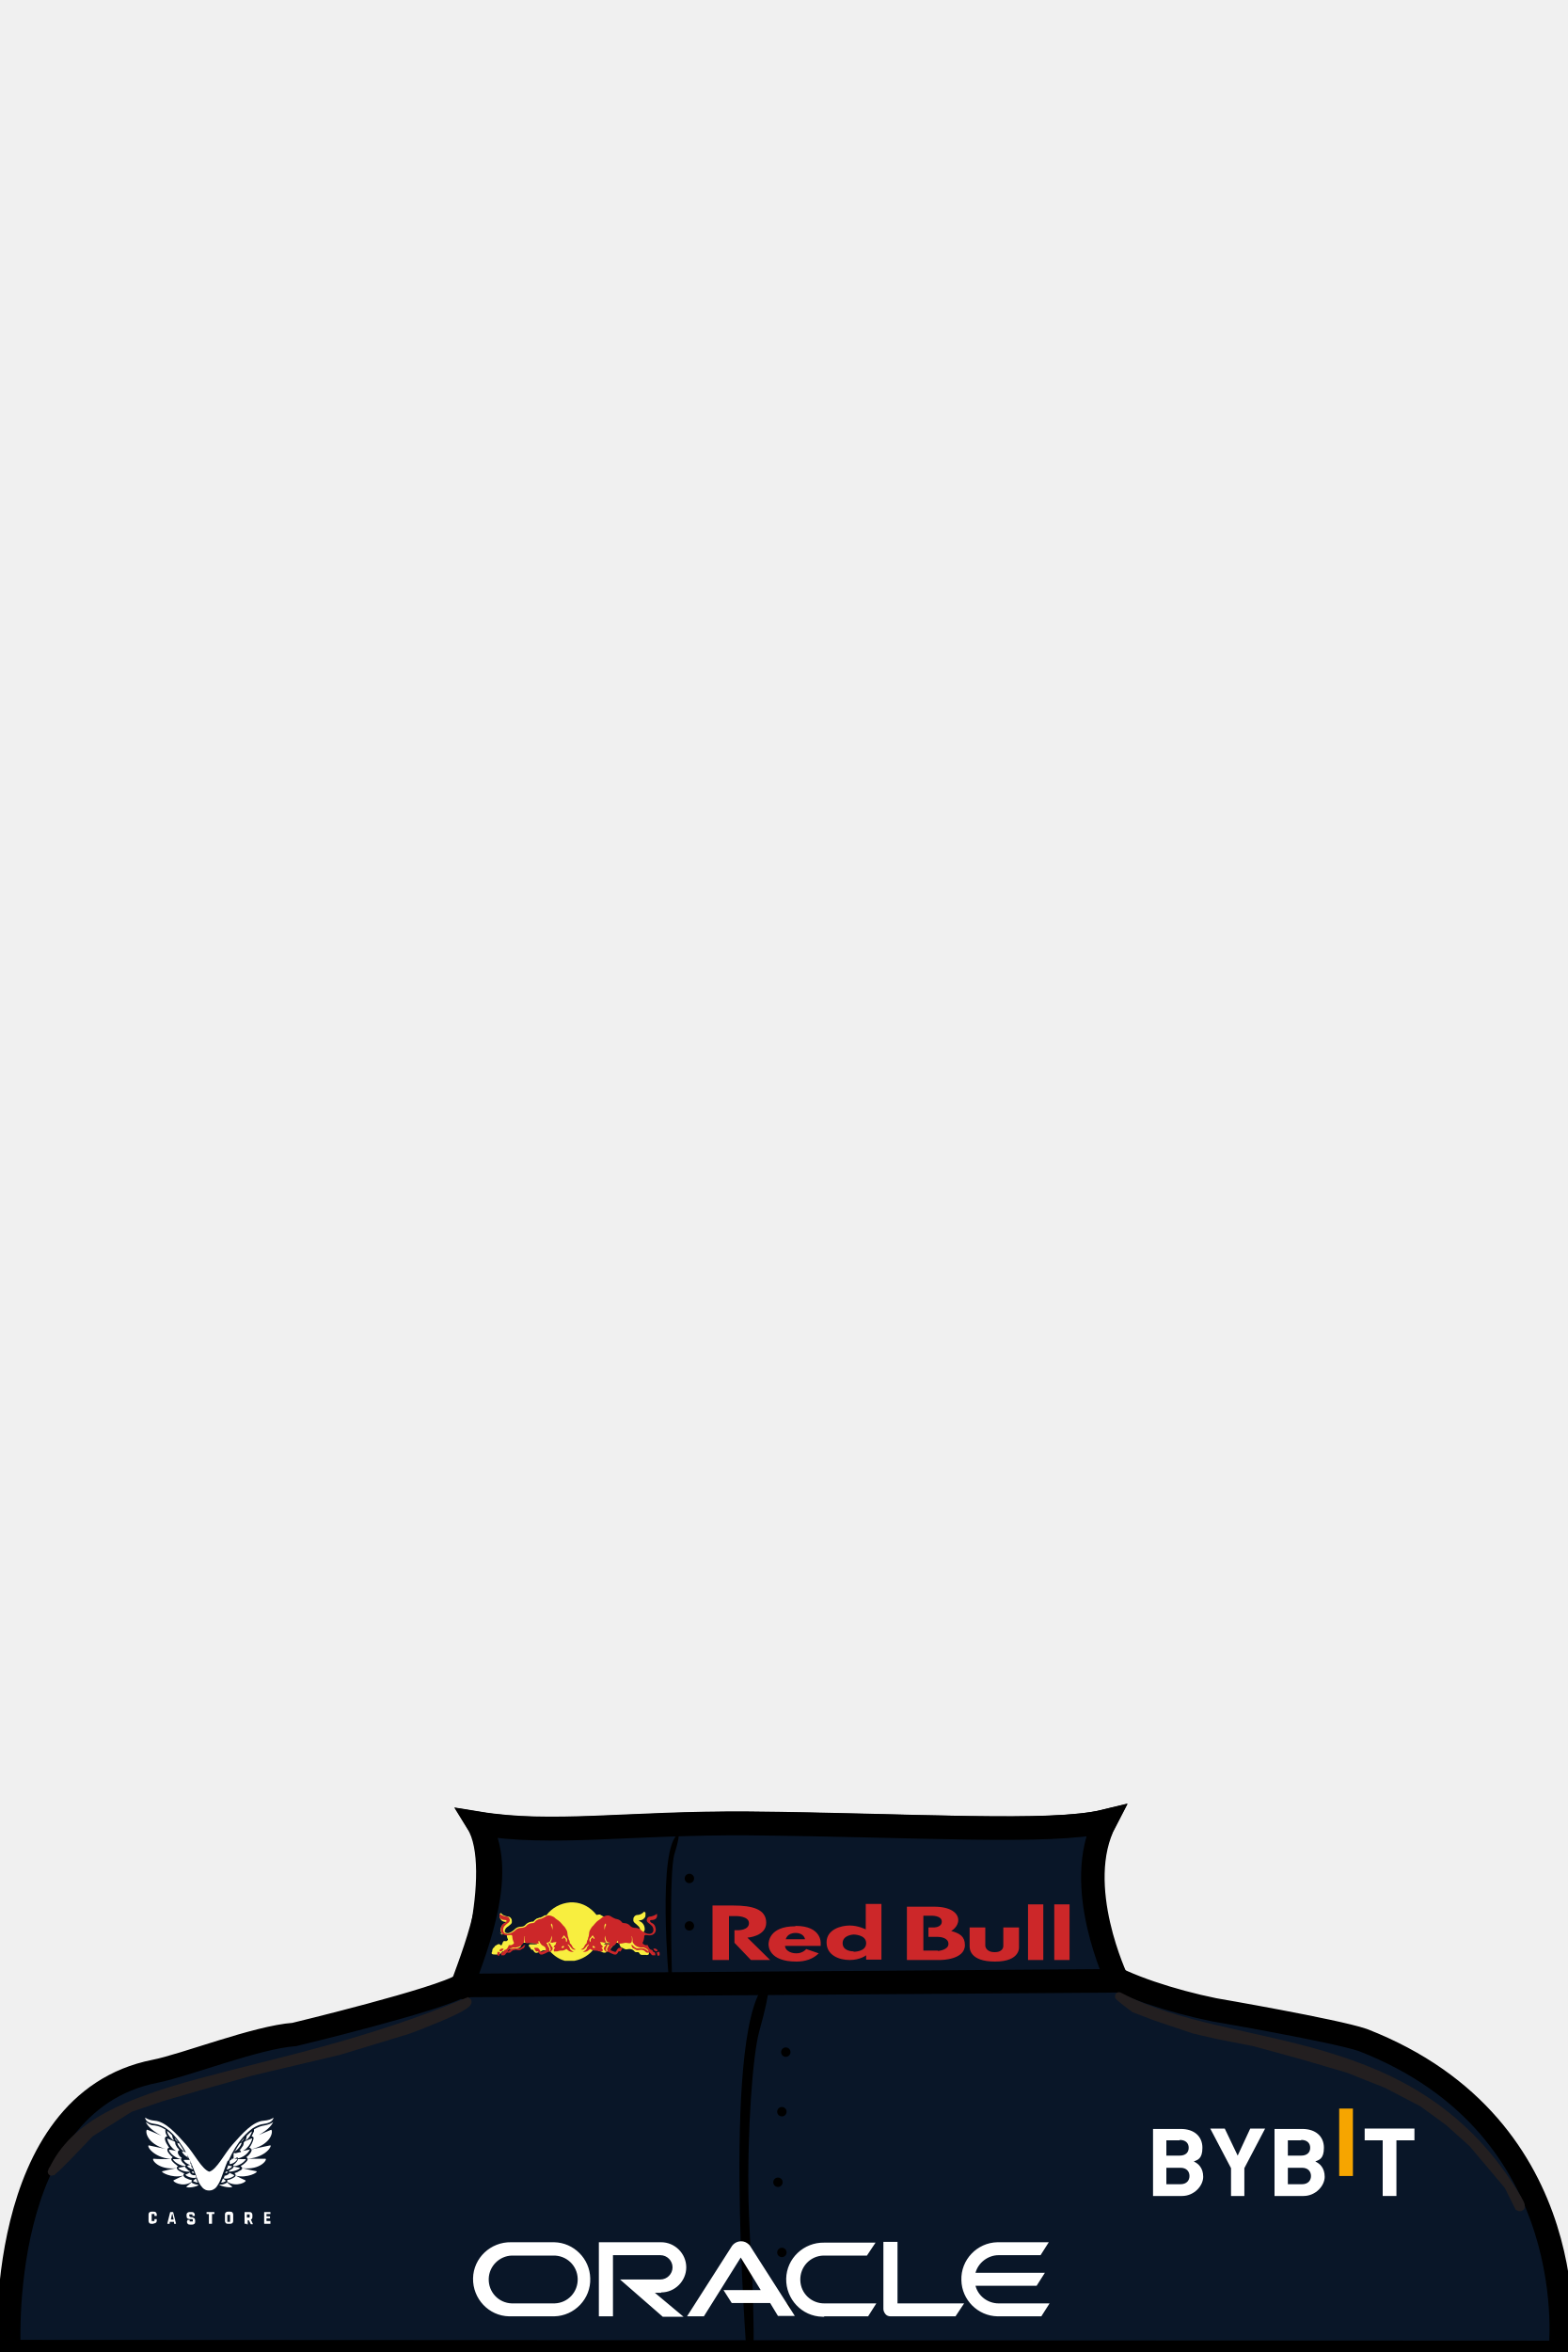
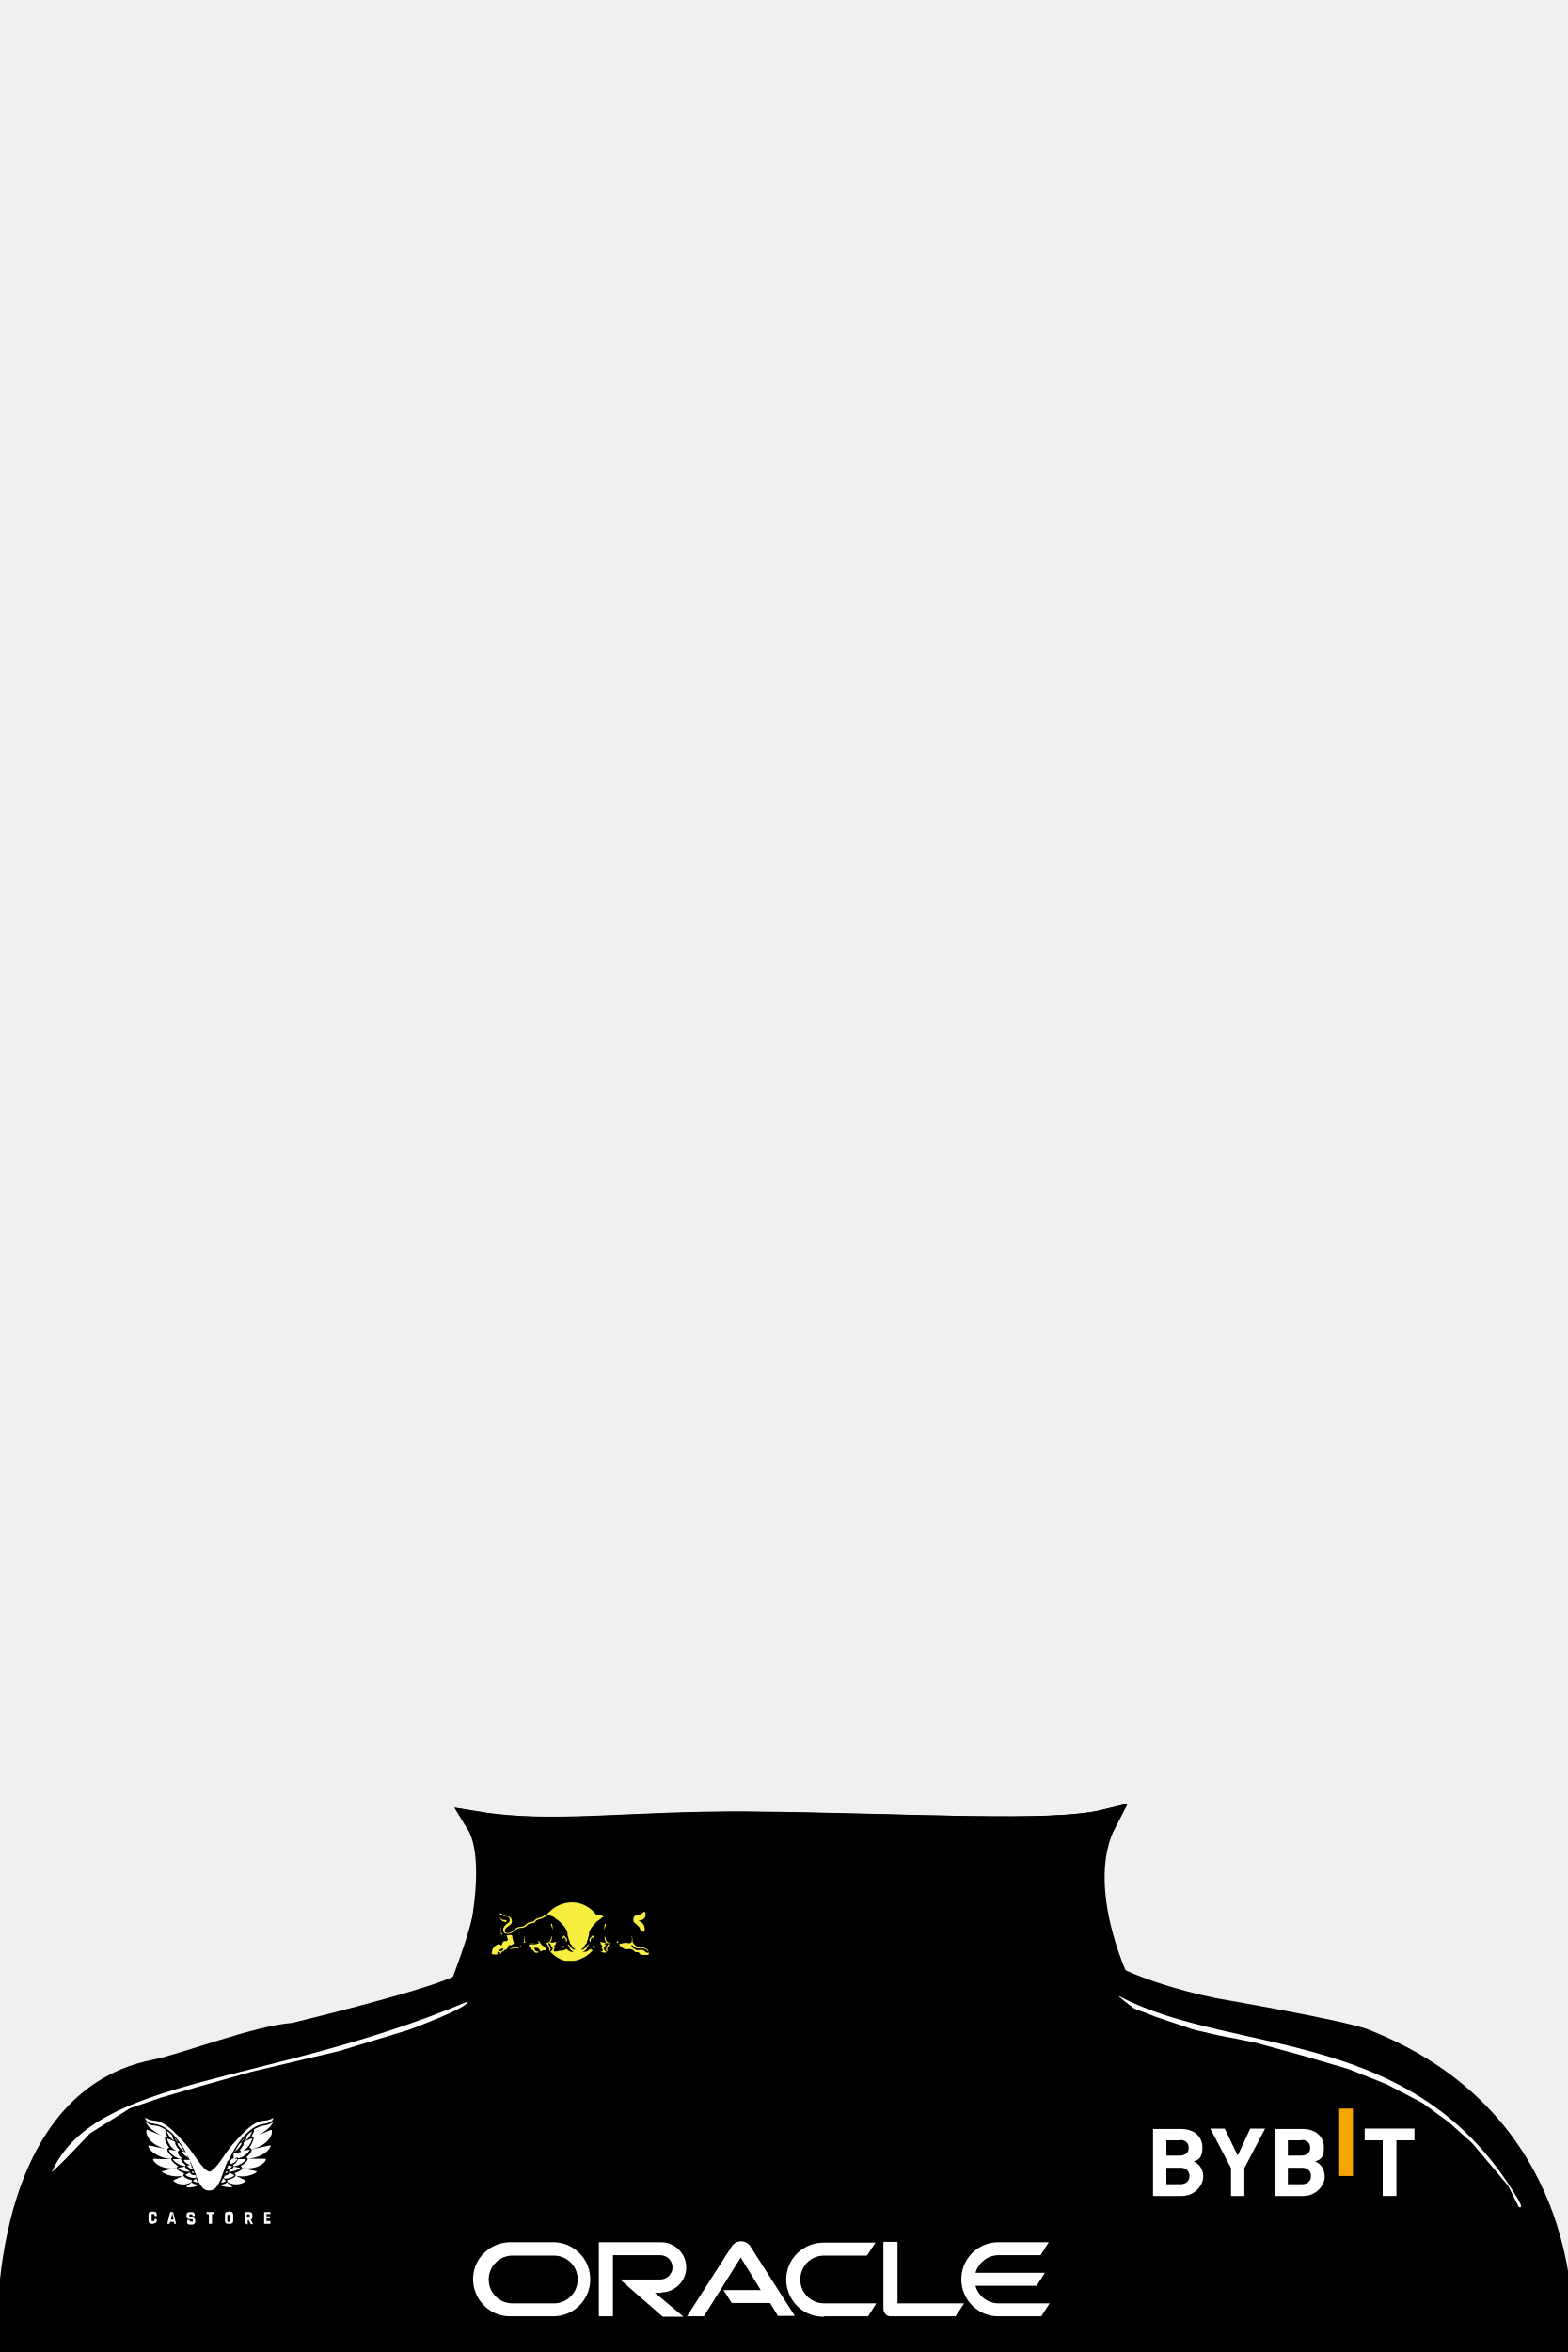
<svg xmlns="http://www.w3.org/2000/svg" version="1.1" viewBox="0 0 400 600">
  <defs>
    <style>
      .cls-1 {
        fill: #f8ee3f;
      }

      .cls-2, .cls-3 {
        fill: #fff;
      }

      .cls-4 {
-         fill: #091628;
+         fill: $[primary];
      }

      .cls-4, .cls-5 {
        stroke: #000;
        stroke-width: 6px;
      }

      .cls-6 {
        fill: #f6a500;
      }

      .cls-3 {
-         stroke: #231f20;
+         stroke: $[secondary];
        stroke-width: 2px;
      }

      .cls-7 {
        display: none;
      }

      .cls-5 {
        fill: #333;
      }

      .cls-8 {
-         fill: #cc2729;
+         fill: $[accent];
      }
    </style>
  </defs>
  <g>
    <g id="_x33_">
      <g id="Layer_1">
        <g id="suit2">
          <path id="Shirt" class="cls-4" d="M281.2,502.8c5.6,3.7,17.7,7.7,28.6,9.9,0,0,30.8,5.3,37.9,7.7,57.4,22.3,50.4,79.7,50.4,79.7l-395.8-.2s-3.8-63.4,37.2-71.5c7.7-1.5,25.9-8.7,35.6-9.4,0,0,37.4-9,42.8-12.6.9,5.7,11.3-29.5,4-41.3,19,3.1,38.2-.2,68.9,0,42.8.4,77.3,2.9,91.1-.5-8.6,16.4-.8,38.2-.8,38.2Z" />
          <path d="M196,505.5c-12.2,8.8-5.5,94.8-5.5,94.8h1.8s.1-10.1-.4-19.6-.7-12.2-.9-18.9c-.4-18.4,1.1-37.7,2.7-43.5,3.4-12.1,2.3-12.7,2.3-12.7Z" />
          <circle cx="200.5" cy="523.5" r="1.2" />
          <circle cx="199.5" cy="538.7" r="1.2" />
          <circle cx="198.5" cy="556.7" r="1.2" />
          <circle cx="199.5" cy="574.6" r="1.2" />
          <circle cx="200.5" cy="588.7" r="1.2" />
          <g class="cls-7">
            <path class="cls-5" d="M-.1,599.8s-6.3-40.2,22.5-62.8c8.8-6.9,40.4-10,54.5-14.7,7.4-2.5,40.8-17.1,43.2-18.7,1,6.1,2.5,55.6,20.3,96.3.5,1.1-140.5-.2-140.5-.2h0Z" />
            <path class="cls-5" d="M395.7,599.8s6.3-40.2-22.5-62.8c-8.8-6.9-40.4-10-54.5-14.7-7.4-2.5-40.8-17.1-43.2-18.7-1,6.1-2.5,55.6-20.3,96.3-.5,1.1,140.5-.2,140.5-.2h0Z" />
          </g>
        </g>
      </g>
      <path id="Shirt-neck" class="cls-4" d="M118,506.4c3.8-10.5,11.4-29.4,4.1-41.2,19,3.1,38.2-.2,68.9,0,42.8.4,77.2,2.7,91-.6-8.6,16.4,3.1,40.7,3.1,40.7l-167.1,1.2Z" />
      <g id="logos">
        <g id="puma" class="cls-7">
          <g id="M-02-Footer_desktop">
            <g id="puma_logo_footer">
              <path id="Shape" class="cls-2" d="M35.3,540c-.2,0-.3.6-.6.9-.2.2-.5.2-.6.5,0,0,0,.3-.1.4-.1.3-.6.4-.6.7s.4.5.7.7c.3.2.3.4.6.5.3,0,.6-.2,1,0,.3,0,.6.2.6.4s0,.7-.3.6c-.1,0-.6-.2-1.2-.1-.7,0-1.6.3-1.6,1.1,0,.5.5,1,1,.9.4,0,.2-.5.4-.7.3-.3,1.8.9,3.2.9s1-.2,1.5-.6c0,0,.1-.1.2-.1s.2,0,.2,0c1.1.9,2,2.7,6.1,2.7.6,0,1.3.3,1.8.8.5.5.8,1.2,1,1.9.4,1.1,1.2,2.1,2.3,3.2,0,0,1,.8,1.1.8,0,0,.1.2,0,.3,0,.7-.1,2.7,1.4,2.8.4,0,.3-.3.3-.4,0-.3,0-.7.1-1,.3-.5-.5-.7-.5-1.8,0-.8-.7-.7-1-1.2-.2-.3-.4-.6-.4-1,0-2.4-.5-4-.8-4.4-.2-.3-.4-.4-.2-.6,1.3-.8,1.5-1.6,1.5-1.6.7-1.6,1.3-3,2.1-3.6.2-.1.6-.5.9-.6.8-.4,1.2-.6,1.4-.8.3-.3.7-1.1.3-1.5-.4-.6-1.1-.1-1.5,0-2.3,1.4-2.6,3.7-3.4,5.1-.7,1.1-1.7,1.9-2.6,2-.7,0-1.4,0-2.2-.4-1.8-.8-2.8-1.8-3-2-.5-.4-4.2-4-7.3-4.2,0,0-.4-.8-.5-.8-.2,0-.5.5-.6.5-.2,0-.4-.5-.6-.5Z" />
            </g>
          </g>
        </g>
        <g id="puma-2" data-name="puma" class="cls-7">
          <g id="M-02-Footer_desktop-2" data-name="M-02-Footer_desktop">
            <g id="puma_logo_footer-2" data-name="puma_logo_footer">
              <path id="Shape-2" data-name="Shape" class="cls-2" d="M334.4,535.6c-.2,0-.3.6-.6.9-.2.2-.5.2-.6.5,0,0,0,.3-.1.4-.1.3-.6.4-.6.7s.4.5.7.7c.3.2.3.4.6.5.3,0,.6-.2,1,0,.3,0,.6.2.6.4s0,.7-.3.6c-.1,0-.6-.2-1.2-.1-.7,0-1.6.3-1.6,1.1,0,.5.5,1,1,.9.4,0,.2-.5.4-.7.3-.3,1.8.9,3.2.9s1-.2,1.5-.6c0,0,.1-.1.2-.1s.2,0,.2,0c1.1.9,2,2.7,6.1,2.7.6,0,1.3.3,1.8.8.5.5.8,1.2,1,1.9.4,1.1,1.2,2.1,2.3,3.2,0,0,1,.8,1.1.8,0,0,.1.2,0,.3,0,.7-.1,2.7,1.4,2.8.4,0,.3-.3.3-.4,0-.3,0-.7.1-1,.3-.5-.5-.7-.5-1.8,0-.8-.7-.7-1-1.2-.2-.3-.4-.6-.4-1,0-2.4-.5-4-.8-4.4-.2-.3-.4-.4-.2-.6,1.3-.8,1.5-1.6,1.5-1.6.7-1.6,1.3-3,2.1-3.6.2-.1.6-.5.9-.6.8-.4,1.2-.6,1.4-.8.3-.3.7-1.1.3-1.5-.4-.6-1.1-.1-1.5,0-2.3,1.4-2.6,3.7-3.4,5.1-.7,1.1-1.7,1.9-2.6,2-.7,0-1.4,0-2.2-.4-1.8-.8-2.8-1.8-3-2-.5-.4-4.2-4-7.3-4.2,0,0-.4-.8-.5-.8-.2,0-.5.5-.6.5-.2,0-.4-.5-.6-.5Z" />
            </g>
          </g>
        </g>
        <g>
          <path class="cls-2" d="M59.2,557.8c-.4-.3-.8-.7-1.3-1.1-.1.2-.3.3-.6.4-.3.1-.6.2-.9.2h-.4c0,0,0,.1,0,.1,1.5.7,3.6.7,3.2.4M62.6,556.2c-.5-.2-1.5-.7-2.5-1.2,0,.3-.4.5-1,.8-.4.2-.7.3-1.1.3,0,.1,0,.3,0,.4,0,0,0,0,0,.1,2.4,1.5,5.2-.1,4.6-.4M69.1,541.7c-.6.3-1.2.4-1.6.5-.9.1-1.8.5-2.7,1v.5c-.1.2-.3.7-.6,1.3h0c.2,0,.4.1.5.3,3.3-1.5,4.6-3,5-4-.2.2-.4.3-.6.4M69.2,543.3c-.3.1-2.1.9-4.5,1.9,0,0,0,.1,0,.2,0,.4-.3,1.2-.7,1.9-.1.2-.3.4-.4.6h0c.2,0,.4.1.5.4,5.7-1.4,5.6-5.2,5-5M65.5,553.9c-.6-.1-2-.4-3.7-.8h0c0,.3-.3.5-.5.6-.2.1-.4.2-.7.4-.3.1-.6.2-.8.3.2.1.4.4.3.6,2.9.8,6-.9,5.3-1.1M68.9,547.3c-.8.2-2.6.5-4.7,1,0,0,0,.1,0,.2,0,.5-.7,1.3-1.1,1.6,0,0-.2.2-.3.2,0,0,.1,0,.2.1,0,0,.1.2.2.3,4.9-.4,6.4-3.6,5.7-3.4M67.7,550.7c-.8,0-2.6,0-4.5,0h0c0,.2,0,.4-.4.8-.2.2-.5.5-.8.7-.1.1-.4.2-.6.4.2.1.4.3.4.5,4.8.6,6.6-2.4,5.9-2.4" />
          <path class="cls-2" d="M58.3,551.2c1-2.3,2.3-4.4,3.7-6,.8-.9,1.7-1.7,2.5-2.3,1-.6,1.9-1,2.9-1.1,1.4-.2,2.2-.7,2.4-1.6-.5.4-1.3.7-2.5.8-2.8.2-5.4,3.2-7.9,6-2.1,2.3-4.1,6.5-6,7-1.9-.6-3.9-4.7-6-7-2.5-2.8-5.2-5.8-7.9-6-1.1-.1-1.9-.4-2.5-.8.2.9.9,1.4,2.4,1.6,1,.1,1.9.5,2.9,1.1.9.6,1.7,1.3,2.5,2.3,1.4,1.6,2.7,3.7,3.7,6,.5,1,.8,2,1.2,2.9.5,1.4.9,2.6,1.5,3.4.3.4.6.8,1,1,.3.2.7.3,1.1.3h.1c.4,0,.8-.1,1.1-.3.4-.2.7-.5,1-1,.6-.8,1-2,1.5-3.4.3-.9.7-1.9,1.1-2.9" />
          <path class="cls-2" d="M56.4,556.8c.7,0,1.3-.4,1.2-.5-.2-.2-.5-.4-.7-.6-.2.4-.3.8-.5,1.1M59.6,554.8c-.4-.2-.8-.4-1.1-.5,0,.3-.4.5-.9.7h-.3c0,.3-.2.5-.2.7,1.2.4,3-.7,2.6-.8M63,544.7l-.2.9c0,.2-.1.4-.3.6,1.2-.8,1.7-2,1.8-2.5-.5.3-.9.7-1.3,1.1M64.3,545.5c-.2,0-.9.4-1.9.8,0,0-.1.2-.2.2,0,.2,0,.3-.1.6,0,.2-.2.4-.4.7-.1.2-.3.5-.6.7.2,0,.3.2.4.4,2.3-.8,3-3.5,2.8-3.4M62.7,550.8c-.6,0-1.3,0-2,0,0,.4-.5.9-.7,1.1-.2.1-.3.3-.5.4,0,0,.1.2.1.3,1.8,0,3.4-1.8,3.1-1.8M63.7,548.4c-.4,0-1.2.2-2.2.4,0,0,0,0,0,0,0,.4-.3.9-.6,1.2-.1.1-.2.2-.4.3.1,0,.2.2.2.3,2.1-.3,3.4-2.5,3-2.4M61.2,553c-.5-.1-1-.2-1.6-.3,0,.2-.2.5-.6.7-.2.1-.4.3-.6.4,0,0,0,.1,0,.2,1.6,0,3.2-.9,2.7-1M57.5,554.2c0,0,0,.1,0,.2,0,0,0,0,0,0,.5-.1.8-.3.5-.4-.1,0-.2-.1-.3-.1,0,0,0,.2-.1.3M58.2,552.4c0,.2-.1.4-.2.6,0,.2-.1.4-.2.5.9-.2,1.5-.8,1.4-.9-.3,0-.6-.1-.9-.2,0,0,0,0,0,0M58.7,551.1c0,0,0,.2-.1.2,0,0,0,.1,0,.2,0,0,0,0,0,0,0,0,0,.1,0,.2,0,0,0,0,0,0,0,0,0,.1,0,.2,0,0,0,0,0,0,0,0,0,.1,0,.2,1.4-.2,2.2-1.4,1.9-1.4-.4,0-.9,0-1.4,0,0,0,0,.2,0,.2M59.7,549.2c0,0,0,.1-.1.2h0s0,.2,0,.2h0c0,0,0,.1,0,.2h0s0,.2,0,.2h0s0,.2,0,.2h0c0,0,0,.1,0,.2v.2c-.1,0-.1.1-.2.2,1.8-.4,2.3-1.8,2.1-1.8-.4,0-.9.2-1.4.3h0ZM60,548.6c0,0-.1.2-.2.3,1.5-.9,2-2.4,1.8-2.3-.1,0-.3.1-.4.2-.5.6-.8,1.2-1.2,1.9M62.3,545.4c-.3.4-.6.7-.9,1.1.6-.4.8-.8.9-1.1M50.4,557.3c-.3,0-.6-.1-.9-.2-.3-.1-.5-.2-.6-.4-.5.4-.9.8-1.3,1.1-.4.3,1.7.4,3.2-.4,0,0,0,0,0,0h-.3ZM48.9,556.5c0-.1,0-.3,0-.4-.5,0-.9-.2-1.1-.3-.6-.2-.9-.5-1-.8-1.1.5-2.1,1-2.5,1.2-.5.2,2.2,2,4.6.4,0,0,0,0,0-.1M42.1,543.2c-.8-.5-1.7-.9-2.7-1-.4,0-1.1-.1-1.6-.5-.2-.1-.4-.3-.6-.4.4,1,1.7,2.5,5,4,0-.2.2-.3.5-.3h0c-.4-.6-.5-1.1-.5-1.3v-.5ZM42.7,548.3c0-.2.3-.4.5-.4h0c-.2-.2-.3-.4-.4-.6-.5-.7-.8-1.5-.7-1.9,0,0,0-.1,0-.2-2.4-1-4.2-1.8-4.5-1.9-.6-.2-.6,3.6,5,5M46.8,555c0-.2,0-.5.3-.6-.4,0-.6-.2-.8-.3-.3-.1-.5-.2-.7-.4-.2-.1-.4-.3-.5-.6h0c-1.7.3-3,.6-3.7.8-.6.1,2.4,1.9,5.3,1.1M43.9,550.4c0,0,.1,0,.2-.1-.1,0-.2-.2-.3-.2-.4-.4-1.1-1.1-1.1-1.6,0,0,0-.1,0-.2-2.2-.5-3.9-.8-4.7-1-.7-.1.8,3,5.7,3.5,0-.1,0-.2.2-.3M45.1,553.1c0-.2.1-.4.4-.5-.2,0-.4-.2-.6-.4-.3-.2-.5-.4-.8-.7-.4-.4-.4-.6-.4-.7h0c-1.8,0-3.6,0-4.5-.1-.7,0,1.1,3,5.9,2.4M50.5,556.8c-.2-.3-.3-.7-.5-1.1-.2.2-.4.4-.7.6-.2.1.5.4,1.2.5M49.4,554.9c-.6-.1-.9-.4-.9-.7-.4.2-.7.4-1.1.5-.4.2,1.5,1.2,2.7.8,0-.2-.2-.4-.2-.6h-.4ZM43.9,544.7c-.4-.4-.8-.8-1.3-1.1.1.6.6,1.7,1.8,2.5-.1-.2-.2-.4-.3-.6l-.2-.8Z" />
          <path class="cls-2" d="M42.7,545.5c-.2-.1.5,2.6,2.7,3.4,0-.2.2-.3.4-.4-.2-.3-.4-.5-.6-.7-.1-.2-.3-.5-.4-.7-.1-.3-.1-.4-.1-.6,0,0-.1-.2-.2-.2-.6-.3-1.2-.5-1.9-.8M47.3,552.6c0-.1,0-.2.1-.3-.2-.1-.4-.2-.5-.4-.2-.1-.7-.6-.7-1.1-.7,0-1.4,0-2,0-.4,0,1.2,1.7,3.1,1.8M45.4,548.8c-1-.2-1.8-.4-2.2-.4-.4,0,.8,2,3,2.4,0-.1,0-.2.2-.3-.1-.1-.3-.2-.4-.3-.3-.3-.7-.8-.6-1.2,0,0,0,0,0,0M48.4,554c0,0,0-.2,0-.2-.2,0-.5-.2-.6-.4-.4-.3-.6-.5-.6-.7-.5.1-1.1.2-1.6.3-.5.1,1.1,1.1,2.7,1M49.4,554.2c0-.1,0-.2-.1-.3-.1,0-.2.1-.3.1-.2.1,0,.3.5.4,0,0,0,0,0,0,0,0,0-.1,0-.2M48.9,552.9c0-.2-.1-.4-.2-.6-.3,0-.7.1-.9.2-.2,0,.5.7,1.4.9,0-.2-.1-.4-.2-.5M48.6,552c0,0,0-.1,0-.2,0,0,0,0,0,0,0,0,0-.1,0-.2,0,0,0,0,0,0,0,0,0-.1,0-.2,0,0,0-.1-.1-.2,0,0,0-.1-.1-.2-.5,0-1,0-1.4,0s.5,1.1,1.9,1.4c0,0,0-.1,0-.2h0ZM47.9,550.5v-.2c0,0,0,0,0,0v-.2c0,0,0,0,0,0v-.2c0,0,0,0,0,0v-.2c0,0,0,0,0,0v-.2c0,0,0,0,0,0v-.2c0,0,0,0,0,0,0,0,0-.1-.1-.2-.5-.1-1-.2-1.3-.3-.2,0,.4,1.3,2.1,1.8,0,0-.1-.1-.1-.2h0ZM45.7,546.8c-.2,0-.3-.1-.4-.2-.2,0,.3,1.4,1.8,2.3,0,0-.1-.2-.2-.3-.4-.6-.8-1.3-1.2-1.9M45.5,546.5c-.3-.4-.6-.7-.9-1.1,0,.3.3.7.9,1.1M39.2,567.3h-.5c-.2,0-.4,0-.6-.2-.1-.1-.2-.3-.2-.6v-1.5c0-.2,0-.4.2-.6.1-.1.3-.2.6-.2h.5c.2,0,.4,0,.6.2.1.1.2.3.2.6v.2c0,0,0,.1-.1.1h-.4c0,0-.1,0-.1-.1v-.2c0-.1,0-.2,0-.2,0,0-.1,0-.2,0h-.3c-.1,0-.2,0-.2,0,0,0,0,.1,0,.2v1.4c0,.1,0,.2,0,.2s.1,0,.2,0h.3c.1,0,.2,0,.2,0s0-.1,0-.2v-.2c0,0,0-.1.1-.1h.4c0,0,.1,0,.1.1v.2c0,.2,0,.4-.2.6-.1.1-.3.2-.6.2M43.2,567.3h-.5c0,0,0,0,0-.1l.7-2.8c0,0,0-.1.1-.1h.6c0,0,.1,0,.1.1l.7,2.8c0,0,0,.1,0,.1h-.5s0,0,0,0,0,0,0,0v-.5h-1.1v.5c-.1,0-.1,0-.2,0s0,0,0,0M43.9,564.8l-.3,1.4h.7l-.3-1.4h0ZM47.8,566.5h0c0-.2,0-.2.1-.2h.4c0,0,.1,0,.1.1h0c0,.2,0,.2,0,.3,0,0,.1,0,.3,0h.2c.1,0,.2,0,.3,0,0,0,0-.1,0-.3h0c0-.1,0-.2-.1-.3,0,0-.2,0-.3,0-.1,0-.2,0-.4,0-.1,0-.2,0-.4-.1-.1,0-.2-.1-.3-.2,0-.1-.1-.3-.1-.5v-.2c0-.2,0-.4.2-.6.1-.1.3-.2.6-.2h.5c.2,0,.4,0,.6.2.1.1.2.3.2.6h0c0,.2,0,.2-.1.2h-.4c0,0-.1,0-.1-.1h0c0-.1,0-.2,0-.3,0,0-.1,0-.3,0h-.2c-.1,0-.2,0-.3,0,0,0,0,.1,0,.3h0c0,.2.1.3.4.4.3,0,.5,0,.7.2.1,0,.2.1.3.2,0,.1.1.3.1.5v.2c0,.2,0,.4-.2.6-.1.1-.3.2-.6.2h-.5c-.2,0-.4,0-.6-.2-.1-.1-.2-.3-.2-.6M53.8,567.3h-.4c0,0-.1,0-.1-.1v-2.4s0,0,0,0h-.5c0,0-.1,0-.1-.1v-.3c0,0,0-.1.1-.1h1.8c0,0,.1,0,.1.1v.3c0,0,0,.1-.1.1h-.5s0,0,0,0v2.4c0,0,0,.1-.1.1M58.7,567.3h-.5c-.2,0-.4,0-.6-.2-.1-.1-.2-.3-.2-.6v-1.5c0-.2,0-.4.2-.6.1-.1.3-.2.6-.2h.5c.2,0,.4,0,.6.2.1.1.2.3.2.6v1.5c0,.2,0,.4-.2.6-.1.1-.3.2-.6.2M58.2,566.8h.3c.1,0,.2,0,.2,0,0,0,0-.1,0-.2v-1.4c0-.1,0-.2,0-.2,0,0-.1,0-.2,0h-.3c-.1,0-.2,0-.2,0,0,0,0,.1,0,.2v1.4c0,.1,0,.2,0,.2,0,0,.1,0,.2,0M62.9,567.3h-.4c0,0-.1,0-.1-.1v-2.8c0,0,0-.1.1-.1h1.1c.2,0,.4,0,.6.2.1.1.2.3.2.6v.4c0,.4-.1.6-.4.7h0s.5,1.1.5,1.1c0,0,0,.1,0,.1h-.4c0,0-.1,0-.1,0,0,0,0,0,0,0l-.5-1h-.3s0,0,0,0v1c0,0,0,.1-.1.1M63,565.7h.5c.1,0,.2,0,.2,0s0-.1,0-.2v-.4c0-.1,0-.2,0-.2,0,0-.1,0-.2,0h-.5s0,0,0,0v.8s0,0,0,0M69,567.3h-1.5c0,0-.1,0-.1-.1v-2.8c0,0,0-.1.1-.1h1.5c0,0,0,0,0,.1v.3c0,0,0,.1,0,.1h-1s0,0,0,0v.6s0,0,0,0h.8c0,0,.1,0,.1.1v.3c0,0,0,.1-.1.1h-.8s0,0,0,0v.7s0,0,0,0h1c0,0,0,0,0,.1v.3s0,0,0,0" />
        </g>
        <g id="Layer_x5F_1_0">
          <g id="Bybit_x5F_Logo.cdr">
            <polygon class="cls-6" points="341.7 555.1 341.7 537.9 345.2 537.9 345.2 555.1 341.7 555.1" />
            <path class="cls-2" d="M301.6,560.2h-7.4v-17.1h7.1c3.4,0,5.5,1.9,5.5,4.8s-1.3,3.1-2.2,3.5c1.1.5,2.4,1.6,2.4,3.9s-2.3,4.9-5.4,4.9ZM301,546h-3.4v3.9h3.4c1.5,0,2.3-.8,2.3-2s-.8-2-2.3-2ZM301.2,553h-3.6v4.2h3.6c1.6,0,2.3-1,2.3-2.1s-.7-2.1-2.3-2.1h0Z" />
            <polygon class="cls-2" points="317.5 553.1 317.5 560.2 314.1 560.2 314.1 553.1 308.8 543 312.5 543 315.8 549.9 319 543 322.8 543 317.5 553.1" />
            <path class="cls-2" d="M332.6,560.2h-7.4v-17.1h7.1c3.4,0,5.5,1.9,5.5,4.8s-1.3,3.1-2.2,3.5c1.1.5,2.4,1.6,2.4,3.9s-2.3,4.9-5.4,4.9ZM332,546h-3.4v3.9h3.4c1.5,0,2.3-.8,2.3-2s-.8-2-2.3-2ZM332.2,553h-3.6v4.2h3.6c1.6,0,2.3-1,2.3-2.1s-.7-2.1-2.3-2.1h0Z" />
            <polygon class="cls-2" points="356.3 546 356.3 560.2 352.8 560.2 352.8 546 348.2 546 348.2 543 360.9 543 360.9 546 356.3 546" />
          </g>
        </g>
        <path id="oracle" class="cls-2" d="M184.4,584.2h9.7l-5.1-8.3-9.4,15h-4.3l11.5-18c.9-1.2,2.6-1.5,3.8-.7.3.2.5.4.7.6l11.5,18h-4.3l-2-3.3h-9.8l-2.1-3.3M229,587.5v-15.6h-3.6v17.1c0,.5.2.9.5,1.3.3.4.8.6,1.3.6h16.6l2.2-3.3h-17M168.7,584.8c3.5,0,6.4-2.9,6.4-6.4s-2.9-6.4-6.4-6.4h-15.9v18.9h3.6v-15.6h12.1c1.7,0,3.1,1.4,3.1,3.1s-1.4,3.1-3.1,3.1h-10.3l10.9,9.5h5.3l-7.3-6.1h1.6M130.4,590.9h11c5.2-.1,9.4-4.5,9.2-9.7-.1-5-4.2-9.1-9.2-9.2h-11c-5.2-.1-9.6,4-9.7,9.2-.1,5.2,4,9.6,9.2,9.7.2,0,.3,0,.5,0M141.1,587.6h-10.5c-3.4-.1-6-2.9-5.9-6.3.1-3.2,2.7-5.8,5.9-5.9h10.5c3.4-.1,6.2,2.5,6.3,5.9.1,3.4-2.5,6.2-5.9,6.3-.1,0-.3,0-.4,0M210.3,590.9h11.2l2.1-3.3h-13.1c-3.4.1-6.2-2.5-6.3-5.9-.1-3.4,2.5-6.2,5.9-6.3.1,0,.3,0,.4,0h10.7l2.2-3.3h-13.1c-5.2-.1-9.6,4-9.7,9.2-.1,5.2,4,9.6,9.2,9.7.2,0,.3,0,.5,0M254.8,587.6c-2.7,0-5.2-1.8-5.9-4.5h15.6l2.1-3.3h-17.7c.7-2.6,3.2-4.5,5.9-4.5h10.7l2.1-3.3h-13.1c-5.2.1-9.4,4.5-9.2,9.7.1,5,4.2,9.1,9.2,9.2h11.2l2.1-3.3h-13.1" />
      </g>
      <path class="cls-3" d="M387.3,561c-26.3-44.5-72.2-36.3-101.6-51.7-1.4-.7,3.7,3.1,3.7,3.1l5.5,2.1,9.8,3.3,6.1,1.4,9.2,1.8,12.4,3.4,11.6,3.4,9.8,3.9,9.2,4.8,6.7,4.9,6,5.4,4.9,5.8,4.2,5,2.7,5.4s1.4.7-.1-1.8Z" />
      <path class="cls-3" d="M13.3,553.9c11.2-24.5,54.9-21.8,106-43.3,0,0,1,.7-7.4,4.2s-9.2,3.5-9.2,3.5l-16.1,4.9-22.4,5.3-13.5,3.8-9.6,2.8-7.9,2.7-10.2,6.4s-10.5,11.2-9.8,9.7Z" />
      <path d="M173.1,467.8c-5.5,3.5-2.4,37.7-2.4,37.7h.8s-.9-27.8.6-32.6,1-5.1,1-5.1Z" />
      <circle cx="175.9" cy="479.2" r="1.2" />
      <circle cx="175.9" cy="491.3" r="1.2" />
      <path class="cls-1" d="M146.2,501s0,0,.1,0h-.1ZM146.5,501.1c0,0,.1,0,.2,0h-.2ZM146.9,501.1c0,0,.1,0,.2,0h-.2ZM147.1,501.1s0,0,.1,0h-.1ZM147.3,501.1c0,0,.1,0,.2,0h-.2ZM147.5,501.1c.1,0,.2,0,.3,0h-.3ZM147.9,501.1c0,0,.1,0,.2,0h-.2ZM148.1,501.1s0,0,.1,0h-.1ZM148.3,501.1s0,0,.1,0h-.1ZM148.7,501.1s0,0,.1,0h-.1ZM155.6,488.4s0,0-.1,0h.1ZM155.2,488.2c0,0-.1,0-.2,0h.2ZM165,495.9h0s0,0,0,0ZM128.3,493.7c-.2-.2-.3-.4-.4-.6,0-.2-.2-.4-.2-.6,0-.9.5-1.6,1.1-1.9.3-.1.4-.2.4-.3,0,0,0,0,0,0-.8,0-1.2-.3-1.4-.6-.2-.2-.3-.6-.3-.9s0-.3,0-.5c.2-.4.4-.3.6,0,0,.1.7.5,1.4.6.5,0,.8.3.9.5.2.2.2.5.2.7s0,.2,0,.3c0,.3-.4.6-.9,1l-.3.2c-.4.3-.6.7-.6,1s0,.2,0,.2c0,0,0,0,0,0,.2.3.7.5,1.3.2.3-.1.9-.5,1.3-.9.4-.4,1-.6,1.6-.6.5,0,.8-.2,1-.4.6-.7,1.2-.8,1.8-.9.2,0,.2,0,.3,0,.3-.4.6-.6.9-.8.2,0,.4-.1.6-.2h.2s0,0,0,0c.3-.1.6-.2,1.2-.6h0s0,0,0,0h0s0,0,0,0h0s0,0,0,0h0s0,0,0,0h0s0,0,0,0h0s0,0,0,0h0s0,0,0,0h0s0,0,0,0h0s0,0,0,0h0s0,0,0,0h0s0,0,0,0h0s0,0,0,0h0s0,0,0,0h0s0,0,0,0h0s0,0,0,0h0s0,0,0,0h0s0,0,0,0h0s0,0,0,0h0s0,0,0,0h0s0,0,0,0h0s0,0,0,0h0s0,0,0,0h0s0,0,0,0h0s0,0,0,0h0s0,0,0,0h0s0,0,0,0h0s0,0,0,0h0s0,0,0,0h0s0,0,0,0h0s0,0,0,0h0s0,0,0,0h0s0,0,0,0h0s0,0,0,0h0s0,0,0,0h0s0,0,0,0h0s0,0,0,0h0s0,0,0,0h0s0,0,0,0h0s0,0,0,0h0s0,0,0,0h0s0,0,0,0c0,0,0,0,.1,0h0s0,0,0,0c0,0,0,0,.1,0h0s0,0,0,0c0,0,.1,0,.2,0h0s0,0,0,0c1.4-1.9,3.6-3.1,6.1-3.3h0c.1,0,.2,0,.4,0,0,0,.2,0,.2,0,0,0,0,0,.1,0h0s0,0,.1,0c2.4.1,4.5,1.4,5.9,3.2.2,0,.4-.1.6-.1h0s0,0,0,0h0s0,0,0,0h0s0,0,0,0h0s0,0,0,0h0s0,0,0,0h0s0,0,0,0h0s0,0,0,0h0s0,0,0,0h0s0,0,0,0h0s0,0,0,0h0s0,0,0,0h0c0,0,.1,0,.2,0h0s0,0,0,0h0s0,0,0,0h0s0,0,0,0h0s0,0,0,0h0s0,0,0,0h0s0,0,0,0h0s0,0,0,0h0s0,0,0,0h0s0,0,0,0h0s0,0,0,0h0s0,0,.1,0h0s0,0,0,0h0s0,0,0,0h0s0,0,0,0h0s0,0,0,0h0s0,0,0,0c.4.3.7.4.9.5,0,0,.2,0,.3.1h0s.2,0,.2,0c.1,0,.2,0,.4,0,.3.1.8.3,1.1.9,0,0,0,0,.3,0,.6,0,1.2.1,1.8.9.2.2.5.4,1,.4.6,0,1.2.2,1.6.6.4.4,1,.8,1.3.9.7.2,1.2,0,1.3-.2,0,0,0-.1,0-.2,0,0,0,0,0-.1,0-.3-.2-.7-.6-1h0s-.2-.2-.2-.2c-.5-.4-.8-.6-.9-1,0,0,0-.2,0-.3,0-.2,0-.5.2-.7.1-.2.4-.5.9-.5.7,0,1.3-.5,1.4-.6.1-.2.3-.3.6,0,0,.2,0,.4,0,.5,0,.3,0,.7-.3.9-.2.3-.6.6-1.4.6s0,0,0,0c0,0,.1.2.4.3.6.3,1.1,1,1.1,1.9,0,.2,0,.4-.2.6,0,.2-.2.4-.3.5,0,0,0,0,0,0-.3.3-.9.5-1.8.5,0,0-.2,0-.3,0,0,.5-.2,1-.3,1.3,0,0,0,.1,0,.2s0,0,0,0c0,0,.4.2.4.2h0s0,0,0,0c0,0,.1,0,.1,0h0s0,0,0,0c.3,0,.6-.1.8.3,0,.1,0,.2,0,.3,0,.2,0,.3.3.5,0,0,0,0,.2-.2,0,0,.1-.1.2-.2.1-.1.3,0,.5,0,.2,0,.3.2.5.3.1,0,.2.2.3.3,0,.1.1.2.3.3.1,0,.3.3.3.7s0,0,0,.1c0,0,0,0,0,.1.2.4,0,.6,0,.7-.2.1-.4.2-.7.1h0c0,0-.4,0-.4,0-.1,0-.3,0-.4,0h0c-.3,0-.6,0-.8-.3,0,0,0,0,0,0,0-.2-.3-.3-.3-.4-.1,0-.3,0-.5,0-.2,0-.4,0-.6-.3,0,0,0,0-.1-.1-.3-.3-.8-.4-1-.4h-.2c-.3,0-.8.2-1.1,0,0,0-.2-.1-.4-.2-.4-.2-.7-.3-.8-.6,0,0,0-.2-.1-.3,0,0,0-.2-.1-.2,0,0,0-.2,0-.3-.1,0-.2,0-.4,0,0,0,0,0-.1,0h-.2c-.3,0-.8-.2-1,0-.3.1-1.4.2-1.7.1,0,0-.1,0-.2,0,0,.1-.2.2-.3.3.2,0,.4,0,.5,0h.3c0,0,.3,0,.4,0h.3s.4,0,.4,0c.2,0,.4.1.3.4,0,.1,0,.3-.2.3,0,0-.2.3-.3.4h0c0,.2-.2.3-.5.3,0,0,0,0-.1,0,0,0,0,0,0,0,0,.2-.2.4-.4.5h0c-.2.2-.4.3-.8.2h-.1c-.4-.2-.9-.4-1.1-.5h0c-.2-.2-.3-.2-.4-.2h0c-.2,0-.6,0-.8-.3h0c-1.2,1.6-3,2.7-5,3.1h0c0,0-.1,0-.2,0h0s0,0,0,0c0,0,0,0-.1,0h0s-.1,0-.1,0h0s0,0-.1,0h0s0,0-.1,0h0c0,0-.1,0-.2,0h0c-.1,0-.2,0-.3,0h0c0,0-.1,0-.2,0h0s0,0-.1,0h0c0,0-.1,0-.2,0h0s0,0,0,0h0c0,0-.1,0-.2,0h0s-.1,0-.1,0h0s0,0-.1,0h0s0,0,0,0c0,0-.1,0-.2,0h0s-.1,0-.1,0h0c0,0-.1,0-.2,0h0c-1.8-.5-3.3-1.7-4.4-3.2v.2c-.4.4-.7.4-.9.3h0c0,0-.1,0-.4.1h0c-.3.2-.8.4-1.1.5h-.1c-.4.2-.7,0-.8-.1h0c-.2-.2-.3-.4-.4-.6,0,0,0,0,0,0,0,0,0,0-.1,0-.3,0-.4-.1-.5-.3h0c0-.1-.2-.4-.3-.4,0,0-.1-.2-.2-.3,0-.3.2-.4.3-.4h.4s.3,0,.3,0c.1,0,.3,0,.4,0h.3c.1-.1.3,0,.5,0-.1,0-.2-.2-.3-.3-.1,0-.2,0-.2,0-.3,0-1.4,0-1.7-.1-.2,0-.7,0-1,0h-.2c-.2,0-.3,0-.5,0,0,.2-.1.4-.2.5,0,0-.1.2-.1.3,0,.3-.4.5-.8.6-.1,0-.3.1-.4.2-.4.2-.8.2-1.1,0h-.2c-.3,0-.7,0-1,.3-.5.5-1,.4-1.2.3,0,0-.2.2-.3.4-.2.3-.6.4-.8.4h0c-.1,0-.3,0-.4,0h-.4s0,0,0,0c-.3,0-.5,0-.7-.1-.1,0-.3-.3,0-.7,0,0,0-.2,0-.2,0-.3.2-.6.3-.7.1,0,.2-.2.3-.3,0-.1.1-.2.3-.3.1,0,.3-.2.5-.3.2,0,.4-.1.5,0,.1.1.4.3.4.3.2-.2.2-.4.4-.8.2-.5.5-.3.8-.3h0s.1,0,.1,0c0,0,0,0,0,0h0s.4-.3.4-.3c0,0,0,0,0,0,0,0,0,0,0-.2-.2-.3-.3-.8-.3-1.3,0,0-.1,0-.2,0-1,0-1.6-.2-1.9-.5h0Z" />
      <path class="cls-8" d="M130.7,493.8s0,.8.3,1.5c0,0,.3.4,0,.6l-.5.3s0,0-.3,0c0,0-.3,0-.4,0,0,0,0,.3-.2.5,0,0-.2.6-.7.7,0,0-.3,0-.4.4,0,0-.1.2-.3.2,0,0-.2,0-.3.4,0,0,0,.2,0,.4,0,0,.3,0,.4,0,0,0,.4.1.6-.2,0,0,.4-.6.6-.5,0,0,.6.2.9-.2,0,0,.5-.6,1.3-.5,0,0,.9.2,1.1,0,0,0,.5-.3.7-.4,0,0,.2,0,.3-.3,0,0,.1-.4.3-.5h-.4s-.4.6-1,.8c0,0-.3.1-1,0,0,0-1-.2-1.9.7,0,0-.1.2-.3.1,0,0,.5-.8,1.5-1,0,0,.3,0,.6,0,0,0,1.4,0,2.1-1.4,0,0,0-1.2.2-1.5,0,0,.1,0,0,.2,0,0-.2,1.2.2,1.5,0,0,.2.2.7.1,0,0,.7-.2,1.2,0,0,0,.8.2,1.5.1,0,0-.2-.3-.1-.6,0,0,.1-.2.2,0,0,0,.3.9,1,1.2,0,0,.7.2.7,1.1,0,0-.1.1-1,.4,0,0-.3.1-.4-.1,0,0-.4-.9-.8-.9h-.7c0,0-.2.1,0,.3,0,0,.2.3.3.5,0,0,0,.2.3.1,0,0,.3-.2.5.4,0,0,.2.3.4.4,0,0,.3,0,.5,0,0,0,1.1-.4,1.3-.6,0,0,.2-.1.4,0,0,0,.3,0,.5-.2l.4-.5s0-.1,0-.3c0,0,0-.2-.1-.3,0,0-.1-.1-.2-.2l-.3-.6s-.1-.2-.2-.2h-.3s.2.6.4.9c0,0,.2.4.2.6,0,0,0,.2,0,.2,0,0,0,.1-.1.2,0,0-.1.2-.2.3,0,0-.1,0-.2,0,0,0,0,0,0,0,0,0,.2-.4.2-.6,0,0,0-.2-.1-.4,0,0-.4-.6-.4-.8,0,0-.1-.2-.2-.3,0,0-.1-.2,0-.2,0,0,.5-.1.6-.2,0,0,.2,0,.4-.6,0,0,.2-.6.2-1,0,0,.4.8-.3,1.7,0,0,.6.2.8,0,0,0,.7-.1.8-.1,0,0,.2,0,0,0,0,0-.2.3-.2.5,0,0,0,.2-.1.2,0,0-.4.3-.4.5,0,0,0,.3,0,.2,0,0,.2-.1.3,0,0,0,0,0,0,.1,0,0-.2.2-.3.5,0,0,0,.3.1.4,0,0,.1.1.3,0,0,0,0,0,.1,0,0,0,0,0,.3,0,0,0,.3,0,.4-.1,0,0,.4-.1.6-.1,0,0,.1,0,.3,0,0,0,.5,0,.9-.3,0,0,.3-.2.4,0,0,0,.6.8,1.7.6,0,0-.8-.3-1-.8,0,0,0-.4-.5-.9,0,0-.1-.2,0-.2,0,0,0,0,.2.1,0,0,.4.4.6.7,0,0,.5.8,1.2.5,0,0-.6-.2-.8-.6,0,0-.2-.6-.7-1,0,0,0-.6-.3-1,0,0-.1-.6-.2-.7,0,0-.1-.5-.1-.7,0,0,0-.7-.4-1.2,0,0-.3-.6-.7-.9,0,0-.3-.4-.6-.7,0,0-.3-.4-1.1-.9,0,0-.3-.2-.6-.5,0,0-1.3-.9-2.2-.2,0,0-.6.4-1.2.6,0,0-1.1.1-1.6.9,0,0,0,.1-.5.2,0,0-1-.1-1.7.8,0,0-.3.3-1,.4,0,0-1.1-.1-1.8.7,0,0-1.8,1.5-2.8.5,0,0-.5-.5,0-1.5,0,0,.4-.5,1.1-1,0,0,.6-.4.3-1,0,0-.1-.6-1-.6,0,0-1-.2-1.5-.7,0,0-.5,1.6,1.4,1.6,0,0,.5,0,.3.4,0,0-.2.3-.5.4,0,0-.6.2-.8,1,0,0-.6,1.4.8,2,.5.2,1.1.1,1.7,0h0ZM128.1,497.1c0,0,.2,0,.3,0,.2,0,0,.2,0,.2,0,.2-.4.4-.4.4-.3.2-.5,0-.5,0-.2-.2,0-.3,0-.3.1,0,.4-.3.4-.3ZM127.6,498s0,0,0,.2c0,0-.2.6-.2.7,0,0-.4,0-.5-.1,0,0,0,0,0-.2,0,0,0-.1,0-.3,0,0,0-.5.3-.4,0,0,.1,0,.2.2h0ZM143.3,496.9c0,0,0,0,0-.1,0-.2.2-.3.2-.3.4-.2.4,0,.4,0,0,.4-.2.4-.2.4,0,0-.3,0-.3,0ZM144.4,495.2c0-.2,0-.6-.2-.7,0,0-.3-.3-.3-.3,0,0,0,0,0,0,0,0-.1.1-.1.1-.2.4-.4.3-.4.3,0,0,0-.1,0-.1,0-.2.2-.4.3-.5,0,0,0-.1,0-.1.2-.3.4,0,.4,0,0,.2.5.6.5.6,0,.1.1.2.1.2,0,.7-.2.7-.2.7h0ZM140.6,491.1c0-.1,0-.2,0-.3.1-.2.2,0,.2,0,.4.6.1,1.5.1,1.5,0-.9-.4-1.3-.4-1.3h0ZM164.4,493.8s0,.8-.3,1.5c0,0-.3.4,0,.6l.5.3s0,0,.3,0c0,0,.3,0,.4,0,0,0,0,.3.2.5,0,0,.2.6.7.7,0,0,.3,0,.4.4,0,0,.1.2.3.2,0,0,.2,0,.3.4,0,0,0,.2,0,.4,0,0-.3,0-.4,0,0,0-.4.1-.6-.2,0,0-.4-.6-.6-.5,0,0-.6.2-.9-.2,0,0-.5-.6-1.3-.5,0,0-.9.2-1.1,0,0,0-.5-.3-.7-.4,0,0-.2,0-.3-.3,0,0-.2-.4-.3-.5h.4s.4.6,1,.8c0,0,.3.1,1,0,0,0,1-.2,1.9.7,0,0,.1.2.3.1,0,0-.5-.8-1.5-1,0,0-.3,0-.6,0,0,0-1.4,0-2.1-1.4,0,0,0-1.2-.2-1.5,0,0-.1,0,0,.2,0,0,.2,1.2-.2,1.5,0,0-.2.2-.7.1,0,0-.7-.2-1.2,0,0,0-.8.2-1.5.1,0,0,.2-.3.1-.6,0,0-.1-.2-.2,0,0,0-.3.9-1,1.2,0,0-.7.2-.7,1.1,0,0,.1.1,1,.4,0,0,.3.1.4-.1,0,0,.4-.9.8-.9h.7c0,0,.2.1,0,.3,0,0-.2.3-.3.5,0,0,0,.2-.3.1,0,0-.3-.2-.5.4,0,0-.2.3-.4.4,0,0-.3,0-.5,0,0,0-1.1-.4-1.3-.6,0,0-.2-.1-.4,0,0,0-.3,0-.5-.2l-.4-.5s0-.1,0-.3c0,0,0-.2.1-.3,0,0,.1-.1.2-.2l.3-.6s.1-.2.2-.2h.3s-.2.6-.4.9c0,0-.2.4-.2.6,0,0,0,.2,0,.2,0,0,0,.1.1.2,0,0,.1.2.2.3,0,0,.1,0,.2,0,0,0,0,0,0,0,0,0-.2-.4-.2-.6,0,0,0-.2.1-.4,0,0,.4-.6.4-.8,0,0,.1-.2.2-.3,0,0,.1-.2,0-.2,0,0-.5-.1-.6-.2,0,0-.2,0-.4-.6,0,0-.2-.6-.2-1,0,0-.4.8.3,1.7,0,0-.6.2-.8,0,0,0-.7-.1-.8-.1,0,0-.2,0,0,0,0,0,.2.3.2.5,0,0,0,.2.1.2,0,0,.4.3.4.5,0,0,0,.3,0,.2,0,0-.2-.1-.3,0,0,0,0,0,0,.1,0,0,.2.2.3.5,0,0,0,.3-.1.4,0,0-.1.1-.3,0,0,0,0,0-.1,0,0,0,0,0-.3,0,0,0-.3,0-.4-.1,0,0-.4-.1-.6-.1,0,0-.1,0-.3,0,0,0-.5,0-.9-.3,0,0-.3-.2-.4,0,0,0-.6.8-1.7.6,0,0,.8-.3,1-.8,0,0,0-.4.5-.9,0,0,.1-.2,0-.2,0,0,0,0-.2.1,0,0-.4.4-.6.7,0,0-.5.8-1.2.5,0,0,.6-.2.8-.6,0,0,.2-.6.7-1,0,0,0-.6.3-1,0,0,.1-.6.2-.7,0,0,.1-.5.1-.7,0,0,0-.7.4-1.2,0,0,.3-.6.7-.9,0,0,.3-.4.6-.7,0,0,.3-.4,1.1-.9,0,0,.3-.2.6-.5,0,0,1.3-.9,2.2-.2,0,0,.6.4,1.2.6,0,0,1.1.1,1.6.9,0,0,0,.1.5.2,0,0,1-.1,1.7.8,0,0,.3.3,1,.4,0,0,1.1-.1,1.8.7,0,0,1.8,1.5,2.8.5,0,0,.5-.5,0-1.5,0,0-.4-.5-1.1-1,0,0-.6-.4-.3-1,0,0,.1-.6,1-.6,0,0,1-.2,1.5-.7,0,0,.5,1.6-1.4,1.6,0,0-.5,0-.3.4,0,0,.2.3.5.4,0,0,.6.2.8,1,0,0,.6,1.4-.8,2-.5.2-1.1.1-1.7,0h0ZM167.1,497.1c0,0-.2,0-.3,0-.2,0,0,.2,0,.2,0,.2.4.4.4.4.3.2.5,0,.5,0,.2-.2,0-.3,0-.3-.1,0-.4-.3-.4-.3ZM167.6,498s0,0,0,.2c0,0,.2.6.2.7,0,0,.4,0,.5-.1,0,0,0,0,0-.2,0,0,0-.1,0-.3,0,0,0-.5-.3-.4,0,0-.1,0-.2.2h0ZM151.8,496.9c0,0,0,0,0-.1,0-.2-.2-.3-.2-.3-.4-.2-.4,0-.4,0,0,.4.2.4.2.4,0,0,.3,0,.3,0h0ZM150.7,495.2c0-.2,0-.6.2-.7,0,0,.3-.3.3-.3,0,0,0,0,0,0,0,0,.1.1.1.1.2.4.4.3.4.3,0,0,0-.1,0-.1,0-.2-.2-.4-.3-.5,0,0,0,0,0-.1-.2-.3-.4,0-.4,0,0,.2-.5.6-.5.6,0,0,0,.1-.1.2,0,.7.2.7.2.7h0ZM154.6,491.1c0-.1,0-.2,0-.3-.1-.2-.2,0-.2,0-.4.6-.1,1.5-.1,1.5,0-.9.4-1.3.4-1.3h0Z" />
      <path class="cls-8" d="M181.8,486.1v13.9h4.2v-11.2h2s3.1,0,3.1,1.8-2.7,1.8-2.7,1.8h-1v3.2l4.2,4.4h4.9l-5.8-5.7s4.8-.3,4.8-3.8-3.6-4.4-8.4-4.4h-5.1ZM242.7,492.6s1.8-1,1.8-2.8-2-3.4-6.1-3.4h-7v13.6h8.6s6.2,0,6.2-3.8c0-2.2-1.3-3-3.5-3.6ZM239.3,497.6h-3.7v-8.9h2s2.7-.1,2.7,1.5-2.2,1.5-2.2,1.5h-1.2v2.4h2.4c.6,0,2.7.2,2.7,1.8,0,1.6-2.7,1.8-2.7,1.8h0ZM269,485.8h3.9v14.2h-3.9v-14.2h0ZM262.3,485.8h3.9v14.2h-3.9v-14.2h0ZM247.4,491.7h4v4.7s.1,1.6,2.4,1.6,2.2-1.6,2.2-1.6v-4.7h4v4.9s.5,3.8-6.1,3.8-6.5-3.4-6.5-4v-4.8h0ZM220.9,485.8v6.4s-1.9-1-4.1-1-5.9,1-5.9,4.3,3.2,4.5,5.9,4.5,4.2-1.2,4.2-1.2v1.1h3.9v-14.2h-4s0,0,0,0ZM217.8,497.8c-.2,0-2.8,0-2.8-2.1s2.8-2.2,2.8-2.2c0,0,3.2,0,3.2,2.2s-3,2.2-3.2,2.2ZM203,491.3c6.7,0,6.4,4.4,6.4,4.4v.7h-9.1c0,1,1.2,1.9,2.9,1.9s2.5-1.1,2.5-1.1l3.2,1.1c-1.5,1.5-3.5,2.1-5.7,2.1-7,0-7.1-3.9-7.1-4.4s.1-4.6,6.8-4.6h0ZM200.4,494.7h5s-.2-1.6-2.4-1.6c-2.2,0-2.5,1.6-2.5,1.6Z" />
    </g>
  </g>
</svg>
